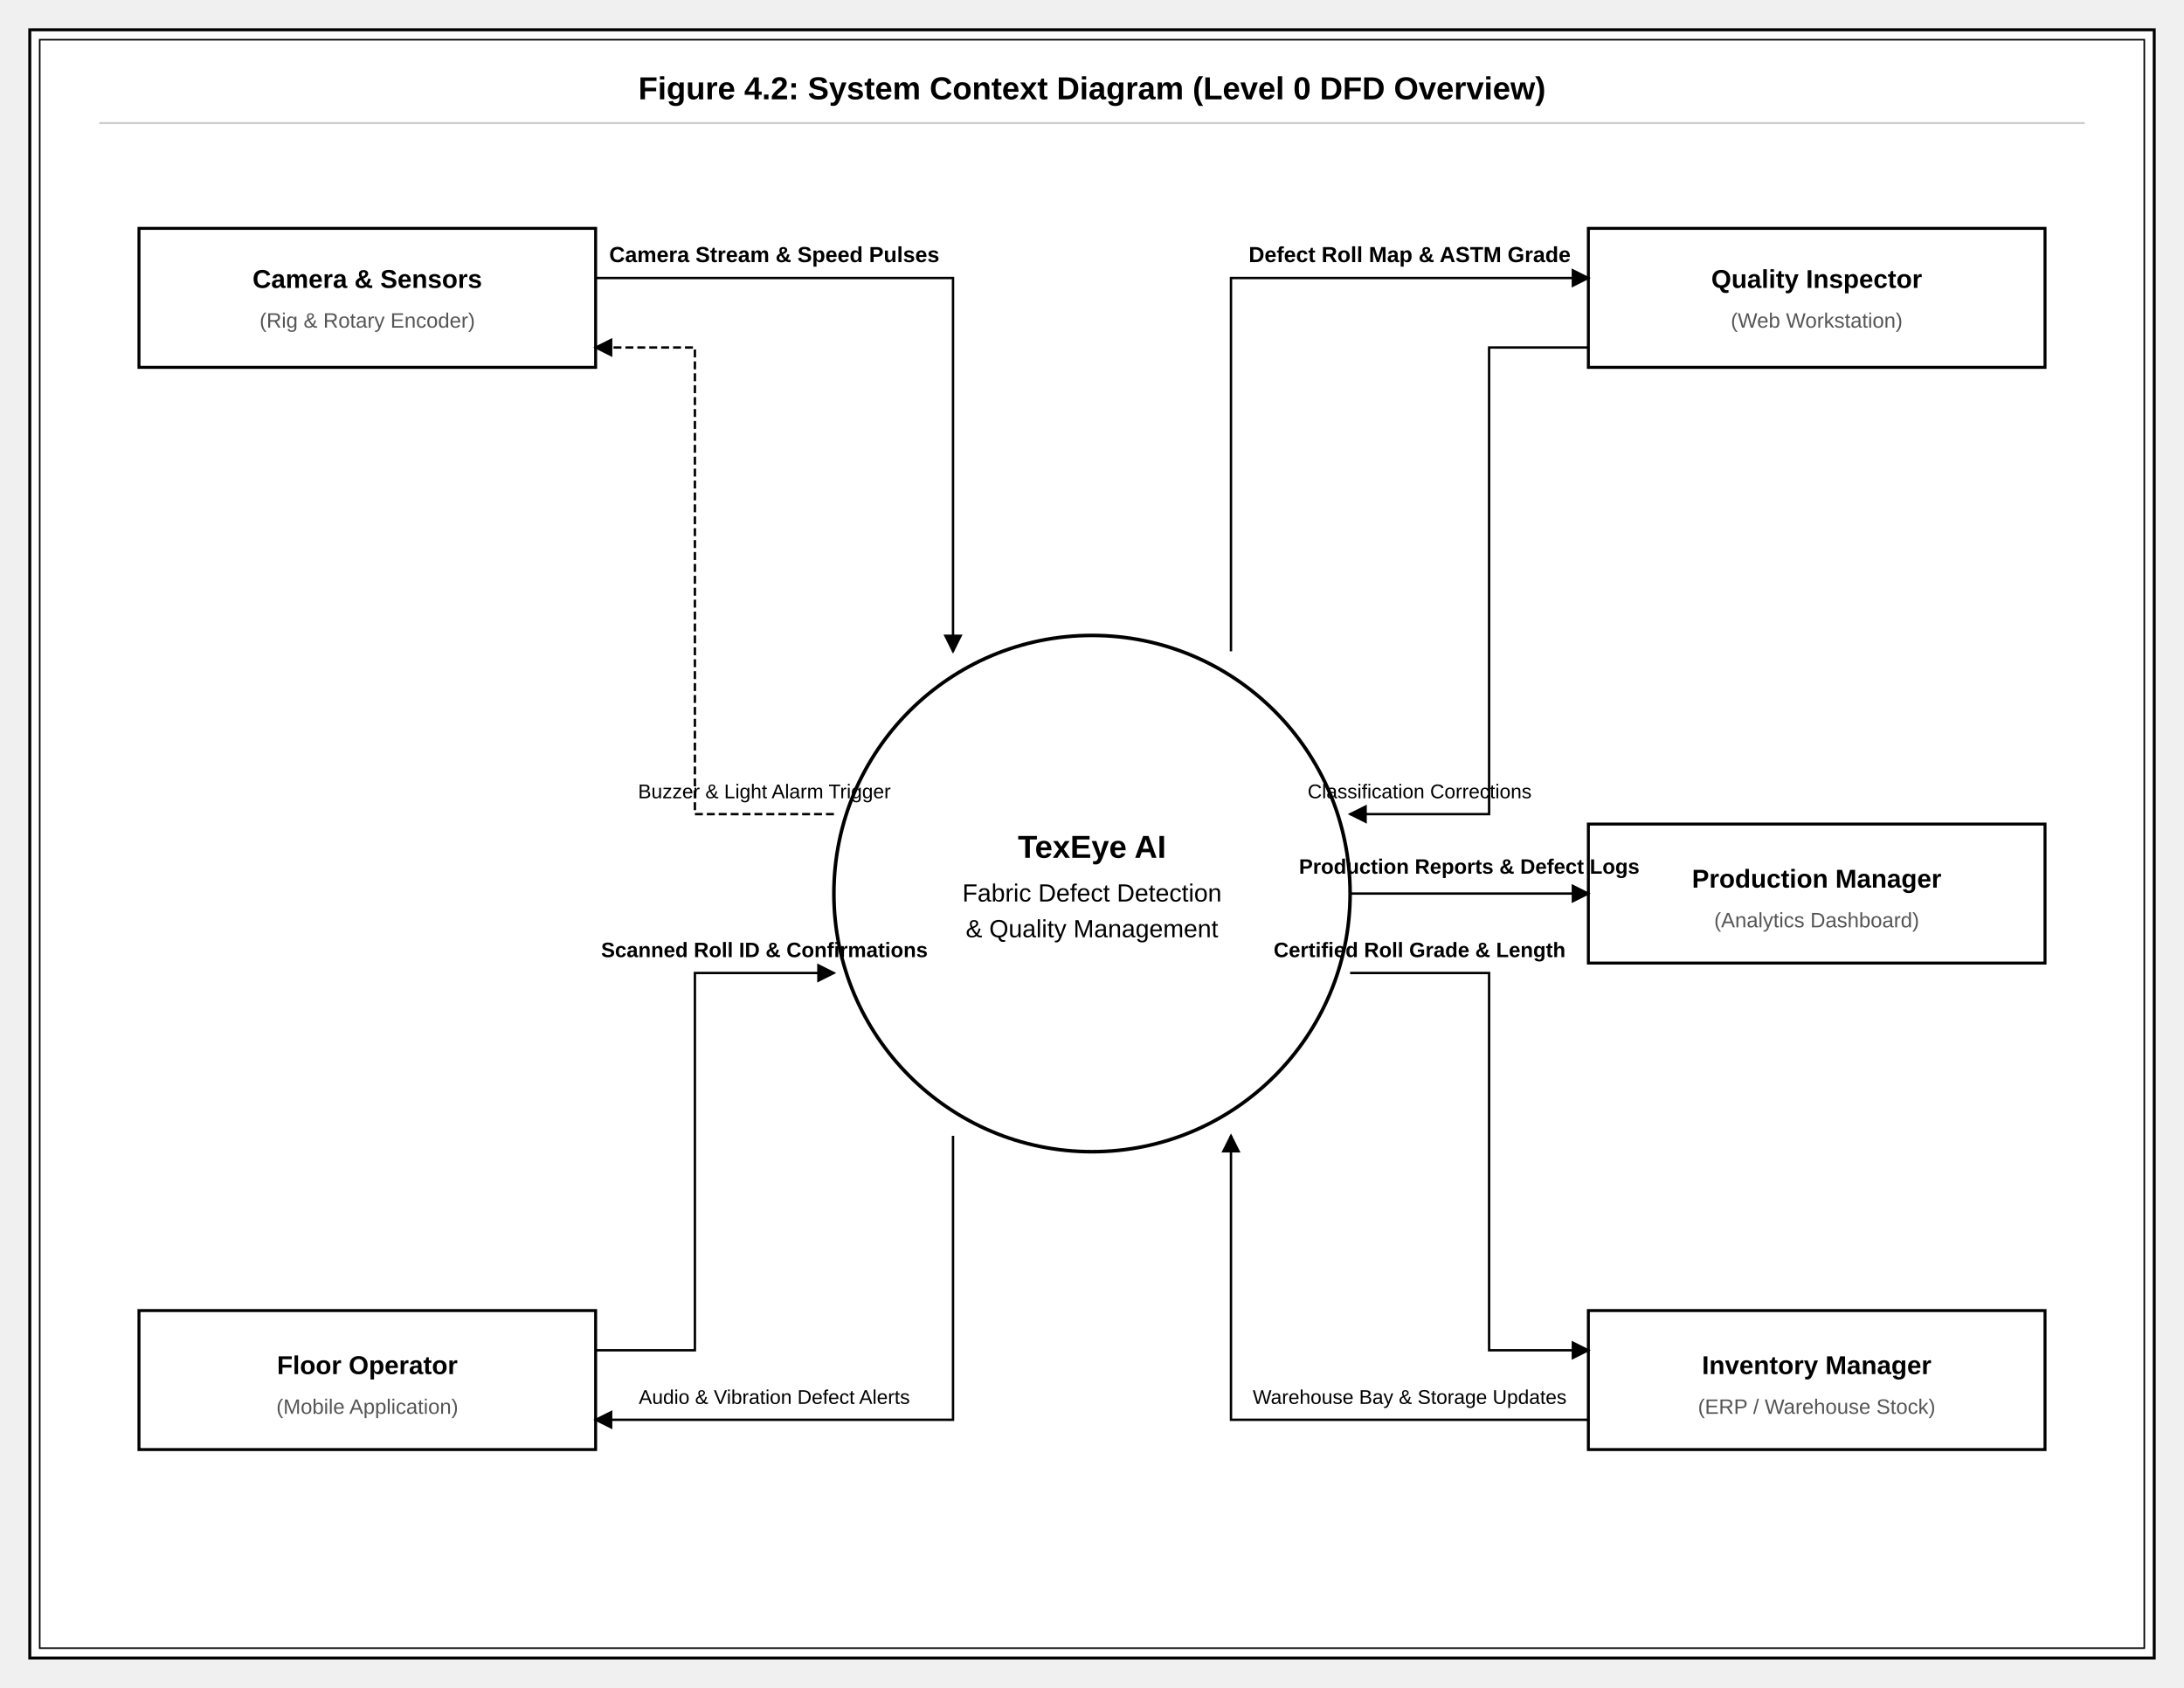
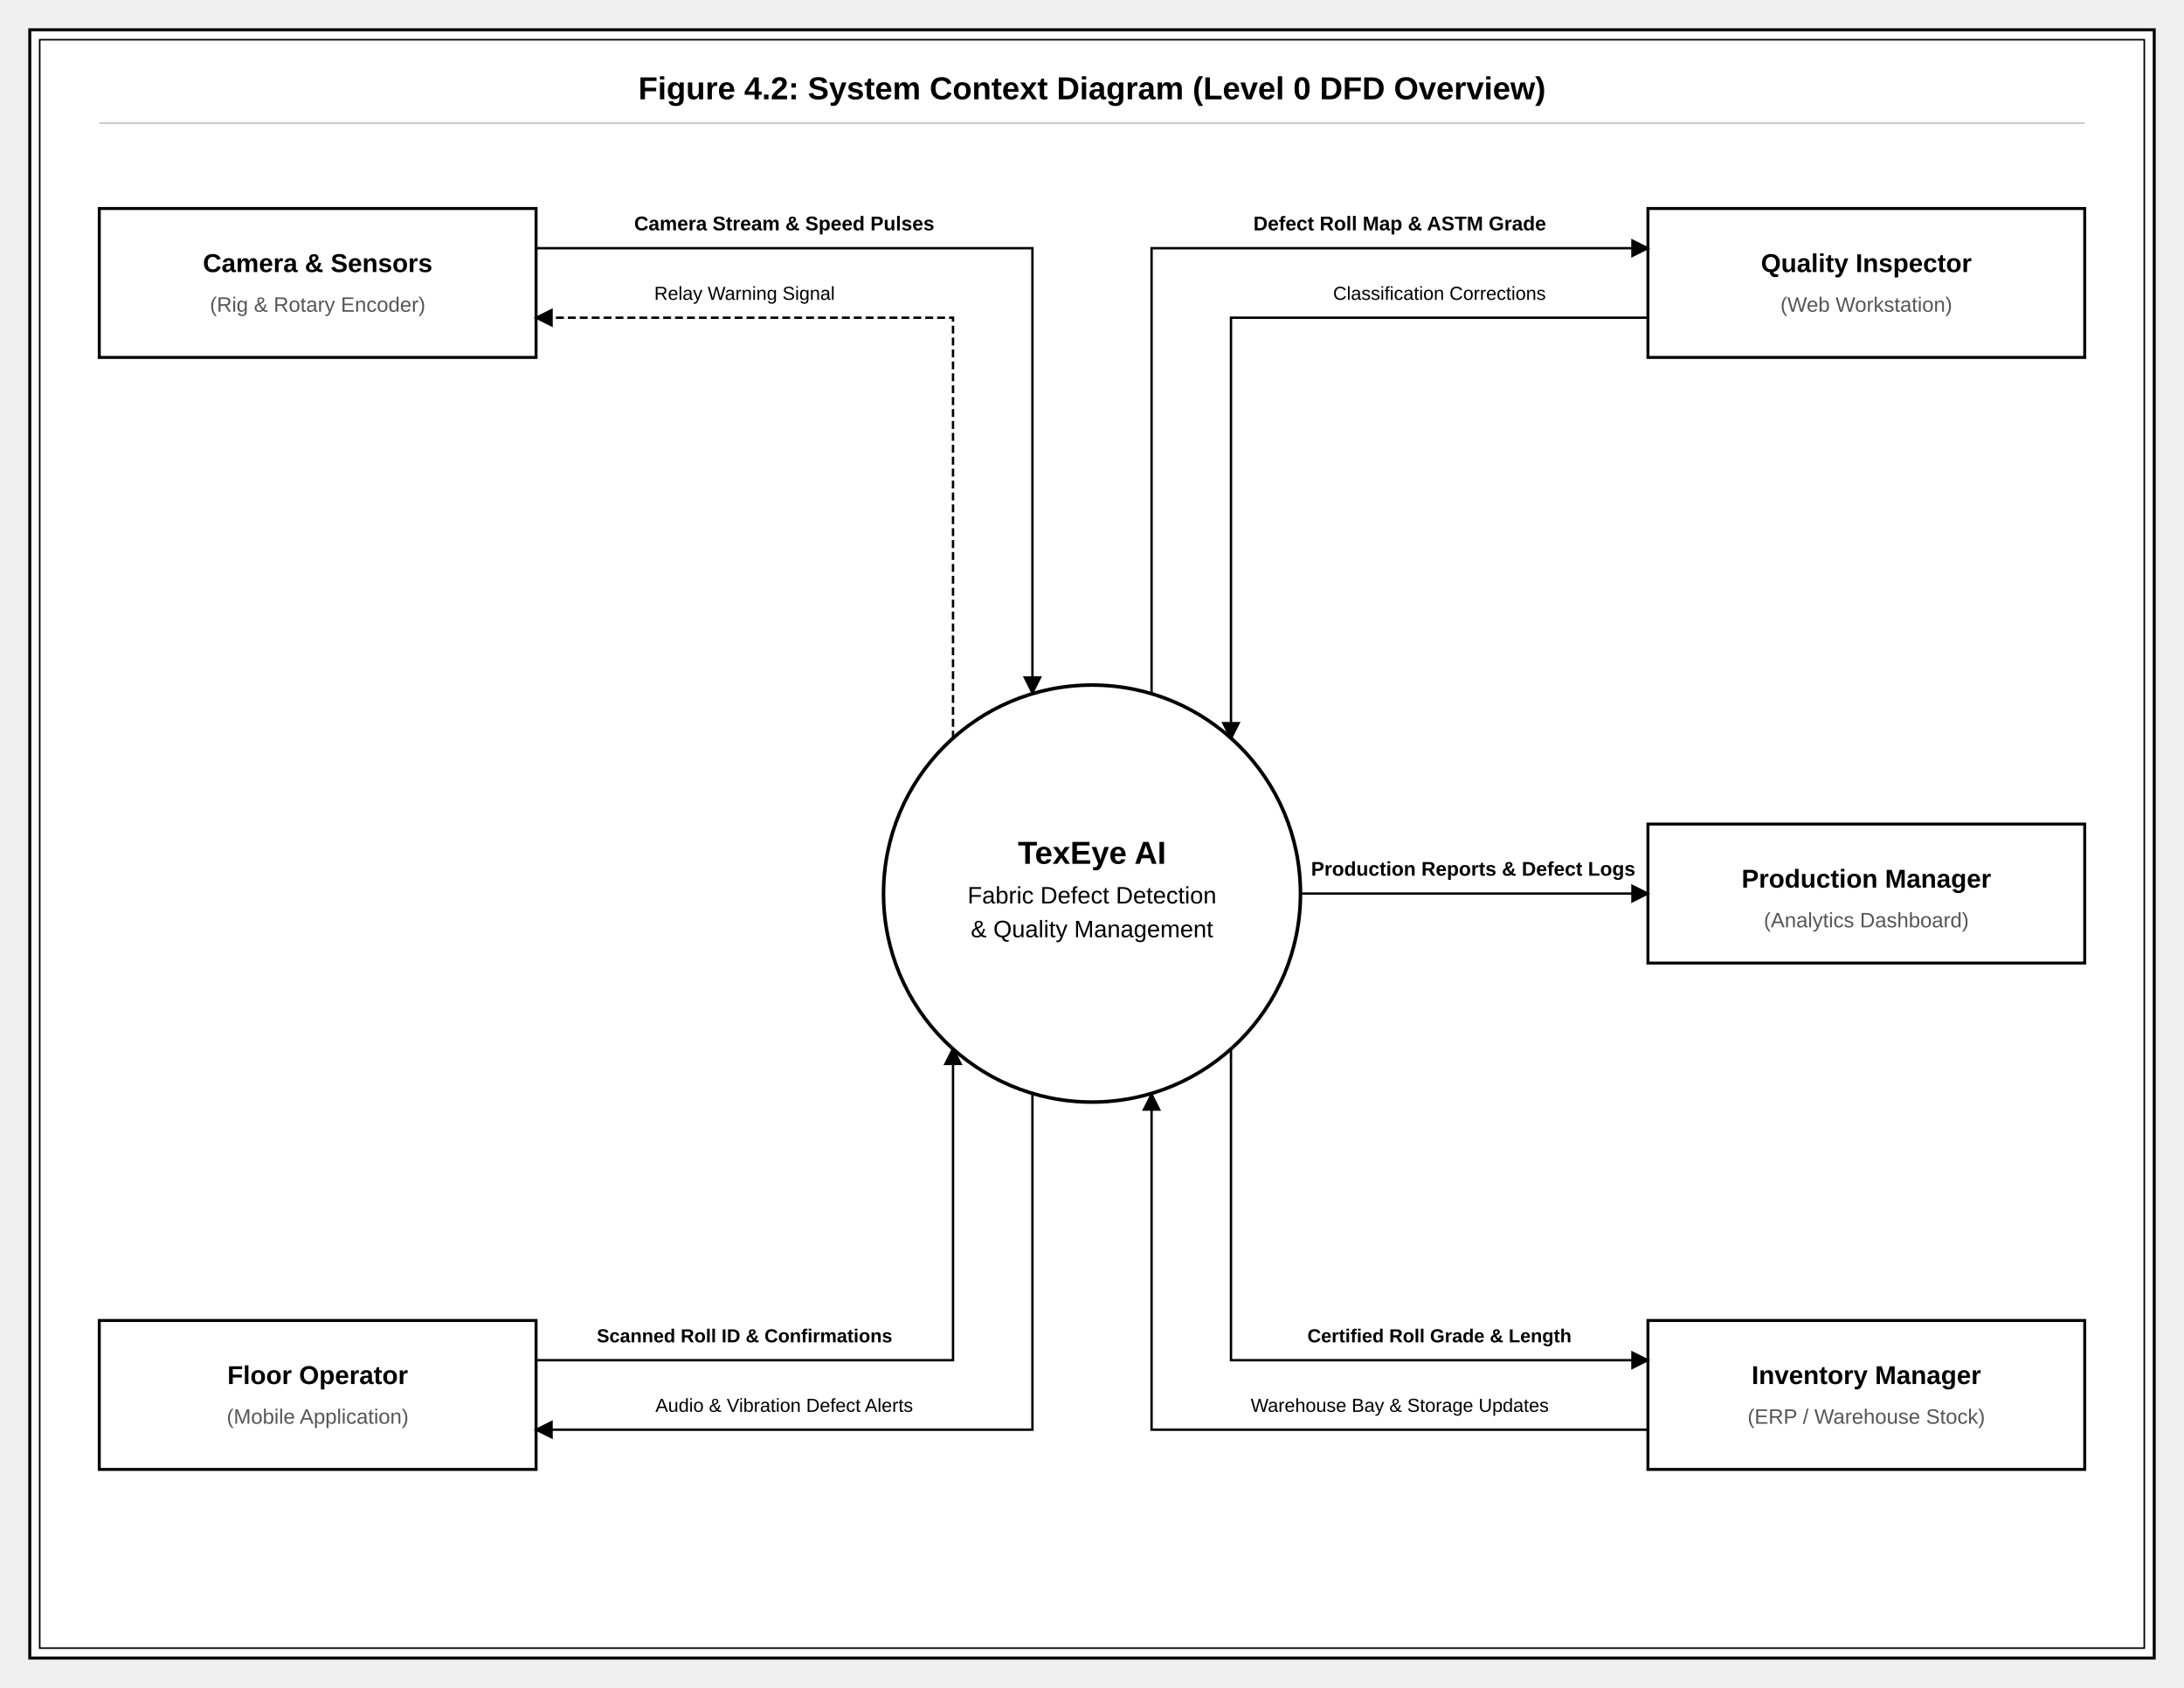
<svg xmlns="http://www.w3.org/2000/svg" viewBox="0 0 1100 850" width="100%" height="100%" style="background-color: #ffffff; font-family: Arial, Helvetica, sans-serif;">
  <defs>
    <marker id="arrow" markerWidth="8" markerHeight="8" refX="7" refY="4" orient="auto">
      <polygon points="0 0, 8 4, 0 8" fill="#000000" />
    </marker>
  </defs>
  <rect x="15" y="15" width="1070" height="820" fill="#ffffff" stroke="#000000" stroke-width="1.5" />
  <rect x="20" y="20" width="1060" height="810" fill="none" stroke="#000000" stroke-width="0.8" />
  <text x="550" y="50" fill="#000000" font-size="16" font-weight="bold" text-anchor="middle">Figure 4.2: System Context Diagram (Level 0 DFD Overview)</text>
  <line x1="50" y1="62" x2="1050" y2="62" stroke="#cccccc" stroke-width="1" />
-   <circle cx="550" cy="450" r="130" fill="#ffffff" stroke="#000000" stroke-width="1.8" />
-   <text x="550" y="432" fill="#000000" font-size="16" font-weight="bold" text-anchor="middle">TexEye AI</text>
-   <text x="550" y="454" fill="#000000" font-size="12.5" text-anchor="middle">Fabric Defect Detection</text>
-   <text x="550" y="472" fill="#000000" font-size="12.5" text-anchor="middle">&amp; Quality Management</text>
-   <rect x="70" y="115" width="230" height="70" fill="#ffffff" stroke="#000000" stroke-width="1.5" />
-   <text x="185" y="145" fill="#000000" font-size="13" font-weight="bold" text-anchor="middle">Camera &amp; Sensors</text>
-   <text x="185" y="165" fill="#555555" font-size="10.5" text-anchor="middle">(Rig &amp; Rotary Encoder)</text>
-   <rect x="70" y="660" width="230" height="70" fill="#ffffff" stroke="#000000" stroke-width="1.5" />
-   <text x="185" y="692" fill="#000000" font-size="13" font-weight="bold" text-anchor="middle">Floor Operator</text>
-   <text x="185" y="712" fill="#555555" font-size="10.5" text-anchor="middle">(Mobile Application)</text>
-   <rect x="800" y="115" width="230" height="70" fill="#ffffff" stroke="#000000" stroke-width="1.5" />
-   <text x="915" y="145" fill="#000000" font-size="13" font-weight="bold" text-anchor="middle">Quality Inspector</text>
-   <text x="915" y="165" fill="#555555" font-size="10.5" text-anchor="middle">(Web Workstation)</text>
-   <rect x="800" y="415" width="230" height="70" fill="#ffffff" stroke="#000000" stroke-width="1.5" />
-   <text x="915" y="447" fill="#000000" font-size="13" font-weight="bold" text-anchor="middle">Production Manager</text>
-   <text x="915" y="467" fill="#555555" font-size="10.5" text-anchor="middle">(Analytics Dashboard)</text>
-   <rect x="800" y="660" width="230" height="70" fill="#ffffff" stroke="#000000" stroke-width="1.5" />
-   <text x="915" y="692" fill="#000000" font-size="13" font-weight="bold" text-anchor="middle">Inventory Manager</text>
-   <text x="915" y="712" fill="#555555" font-size="10.5" text-anchor="middle">(ERP / Warehouse Stock)</text>
-   <path d="M 300 140 L 480 140 L 480 328" fill="none" stroke="#000000" stroke-width="1.2" marker-end="url(#arrow)" />
-   <text x="390" y="132" fill="#000000" font-size="11" font-weight="bold" text-anchor="middle">Camera Stream &amp; Speed Pulses</text>
-   <path d="M 420 410 L 350 410 L 350 175 L 300 175" fill="none" stroke="#000000" stroke-width="1.2" stroke-dasharray="4 2" marker-end="url(#arrow)" />
-   <text x="385" y="402" fill="#000000" font-size="10" text-anchor="middle">Buzzer &amp; Light Alarm Trigger</text>
-   <path d="M 620 328 L 620 140 L 800 140" fill="none" stroke="#000000" stroke-width="1.2" marker-end="url(#arrow)" />
-   <text x="710" y="132" fill="#000000" font-size="11" font-weight="bold" text-anchor="middle">Defect Roll Map &amp; ASTM Grade</text>
-   <path d="M 800 175 L 750 175 L 750 410 L 680 410" fill="none" stroke="#000000" stroke-width="1.2" marker-end="url(#arrow)" />
-   <text x="715" y="402" fill="#000000" font-size="10" text-anchor="middle">Classification Corrections</text>
-   <line x1="680" y1="450" x2="800" y2="450" stroke="#000000" stroke-width="1.2" marker-end="url(#arrow)" />
-   <text x="740" y="440" fill="#000000" font-size="10.5" font-weight="bold" text-anchor="middle">Production Reports &amp; Defect Logs</text>
-   <path d="M 300 680 L 350 680 L 350 490 L 420 490" fill="none" stroke="#000000" stroke-width="1.2" marker-end="url(#arrow)" />
-   <text x="385" y="482" fill="#000000" font-size="10.5" font-weight="bold" text-anchor="middle">Scanned Roll ID &amp; Confirmations</text>
-   <path d="M 480 572 L 480 715 L 300 715" fill="none" stroke="#000000" stroke-width="1.2" marker-end="url(#arrow)" />
-   <text x="390" y="707" fill="#000000" font-size="10" text-anchor="middle">Audio &amp; Vibration Defect Alerts</text>
-   <path d="M 680 490 L 750 490 L 750 680 L 800 680" fill="none" stroke="#000000" stroke-width="1.2" marker-end="url(#arrow)" />
-   <text x="715" y="482" fill="#000000" font-size="10.5" font-weight="bold" text-anchor="middle">Certified Roll Grade &amp; Length</text>
-   <path d="M 800 715 L 620 715 L 620 572" fill="none" stroke="#000000" stroke-width="1.2" marker-end="url(#arrow)" />
-   <text x="710" y="707" fill="#000000" font-size="10" text-anchor="middle">Warehouse Bay &amp; Storage Updates</text>
+   <circle cx="550" cy="450" r="105" fill="#ffffff" stroke="#000000" stroke-width="1.8" />
+   <text x="550" y="435" fill="#000000" font-size="16" font-weight="bold" text-anchor="middle">TexEye AI</text>
+   <text x="550" y="455" fill="#000000" font-size="12" text-anchor="middle">Fabric Defect Detection</text>
+   <text x="550" y="472" fill="#000000" font-size="12" text-anchor="middle">&amp; Quality Management</text>
+   <rect x="50" y="105" width="220" height="75" fill="#ffffff" stroke="#000000" stroke-width="1.5" />
+   <text x="160" y="137" fill="#000000" font-size="13" font-weight="bold" text-anchor="middle">Camera &amp; Sensors</text>
+   <text x="160" y="157" fill="#555555" font-size="10.5" text-anchor="middle">(Rig &amp; Rotary Encoder)</text>
+   <rect x="50" y="665" width="220" height="75" fill="#ffffff" stroke="#000000" stroke-width="1.5" />
+   <text x="160" y="697" fill="#000000" font-size="13" font-weight="bold" text-anchor="middle">Floor Operator</text>
+   <text x="160" y="717" fill="#555555" font-size="10.5" text-anchor="middle">(Mobile Application)</text>
+   <rect x="830" y="105" width="220" height="75" fill="#ffffff" stroke="#000000" stroke-width="1.5" />
+   <text x="940" y="137" fill="#000000" font-size="13" font-weight="bold" text-anchor="middle">Quality Inspector</text>
+   <text x="940" y="157" fill="#555555" font-size="10.5" text-anchor="middle">(Web Workstation)</text>
+   <rect x="830" y="415" width="220" height="70" fill="#ffffff" stroke="#000000" stroke-width="1.5" />
+   <text x="940" y="447" fill="#000000" font-size="13" font-weight="bold" text-anchor="middle">Production Manager</text>
+   <text x="940" y="467" fill="#555555" font-size="10.5" text-anchor="middle">(Analytics Dashboard)</text>
+   <rect x="830" y="665" width="220" height="75" fill="#ffffff" stroke="#000000" stroke-width="1.5" />
+   <text x="940" y="697" fill="#000000" font-size="13" font-weight="bold" text-anchor="middle">Inventory Manager</text>
+   <text x="940" y="717" fill="#555555" font-size="10.5" text-anchor="middle">(ERP / Warehouse Stock)</text>
+   <path d="M 270 125 L 520 125 L 520 349" fill="none" stroke="#000000" stroke-width="1.2" marker-end="url(#arrow)" />
+   <text x="395" y="116" fill="#000000" font-size="10" font-weight="bold" text-anchor="middle">Camera Stream &amp; Speed Pulses</text>
+   <path d="M 480 372 L 480 160 L 270 160" fill="none" stroke="#000000" stroke-width="1.2" stroke-dasharray="4 2" marker-end="url(#arrow)" />
+   <text x="375" y="151" fill="#000000" font-size="9.5" text-anchor="middle">Relay Warning Signal</text>
+   <path d="M 580 349 L 580 125 L 830 125" fill="none" stroke="#000000" stroke-width="1.2" marker-end="url(#arrow)" />
+   <text x="705" y="116" fill="#000000" font-size="10" font-weight="bold" text-anchor="middle">Defect Roll Map &amp; ASTM Grade</text>
+   <path d="M 830 160 L 620 160 L 620 372" fill="none" stroke="#000000" stroke-width="1.2" marker-end="url(#arrow)" />
+   <text x="725" y="151" fill="#000000" font-size="9.5" text-anchor="middle">Classification Corrections</text>
+   <line x1="655" y1="450" x2="830" y2="450" stroke="#000000" stroke-width="1.2" marker-end="url(#arrow)" />
+   <text x="742" y="441" fill="#000000" font-size="10" font-weight="bold" text-anchor="middle">Production Reports &amp; Defect Logs</text>
+   <path d="M 270 685 L 480 685 L 480 528" fill="none" stroke="#000000" stroke-width="1.2" marker-end="url(#arrow)" />
+   <text x="375" y="676" fill="#000000" font-size="9.5" font-weight="bold" text-anchor="middle">Scanned Roll ID &amp; Confirmations</text>
+   <path d="M 520 551 L 520 720 L 270 720" fill="none" stroke="#000000" stroke-width="1.2" marker-end="url(#arrow)" />
+   <text x="395" y="711" fill="#000000" font-size="9.5" text-anchor="middle">Audio &amp; Vibration Defect Alerts</text>
+   <path d="M 620 528 L 620 685 L 830 685" fill="none" stroke="#000000" stroke-width="1.2" marker-end="url(#arrow)" />
+   <text x="725" y="676" fill="#000000" font-size="9.5" font-weight="bold" text-anchor="middle">Certified Roll Grade &amp; Length</text>
+   <path d="M 830 720 L 580 720 L 580 551" fill="none" stroke="#000000" stroke-width="1.2" marker-end="url(#arrow)" />
+   <text x="705" y="711" fill="#000000" font-size="9.5" text-anchor="middle">Warehouse Bay &amp; Storage Updates</text>
</svg>
